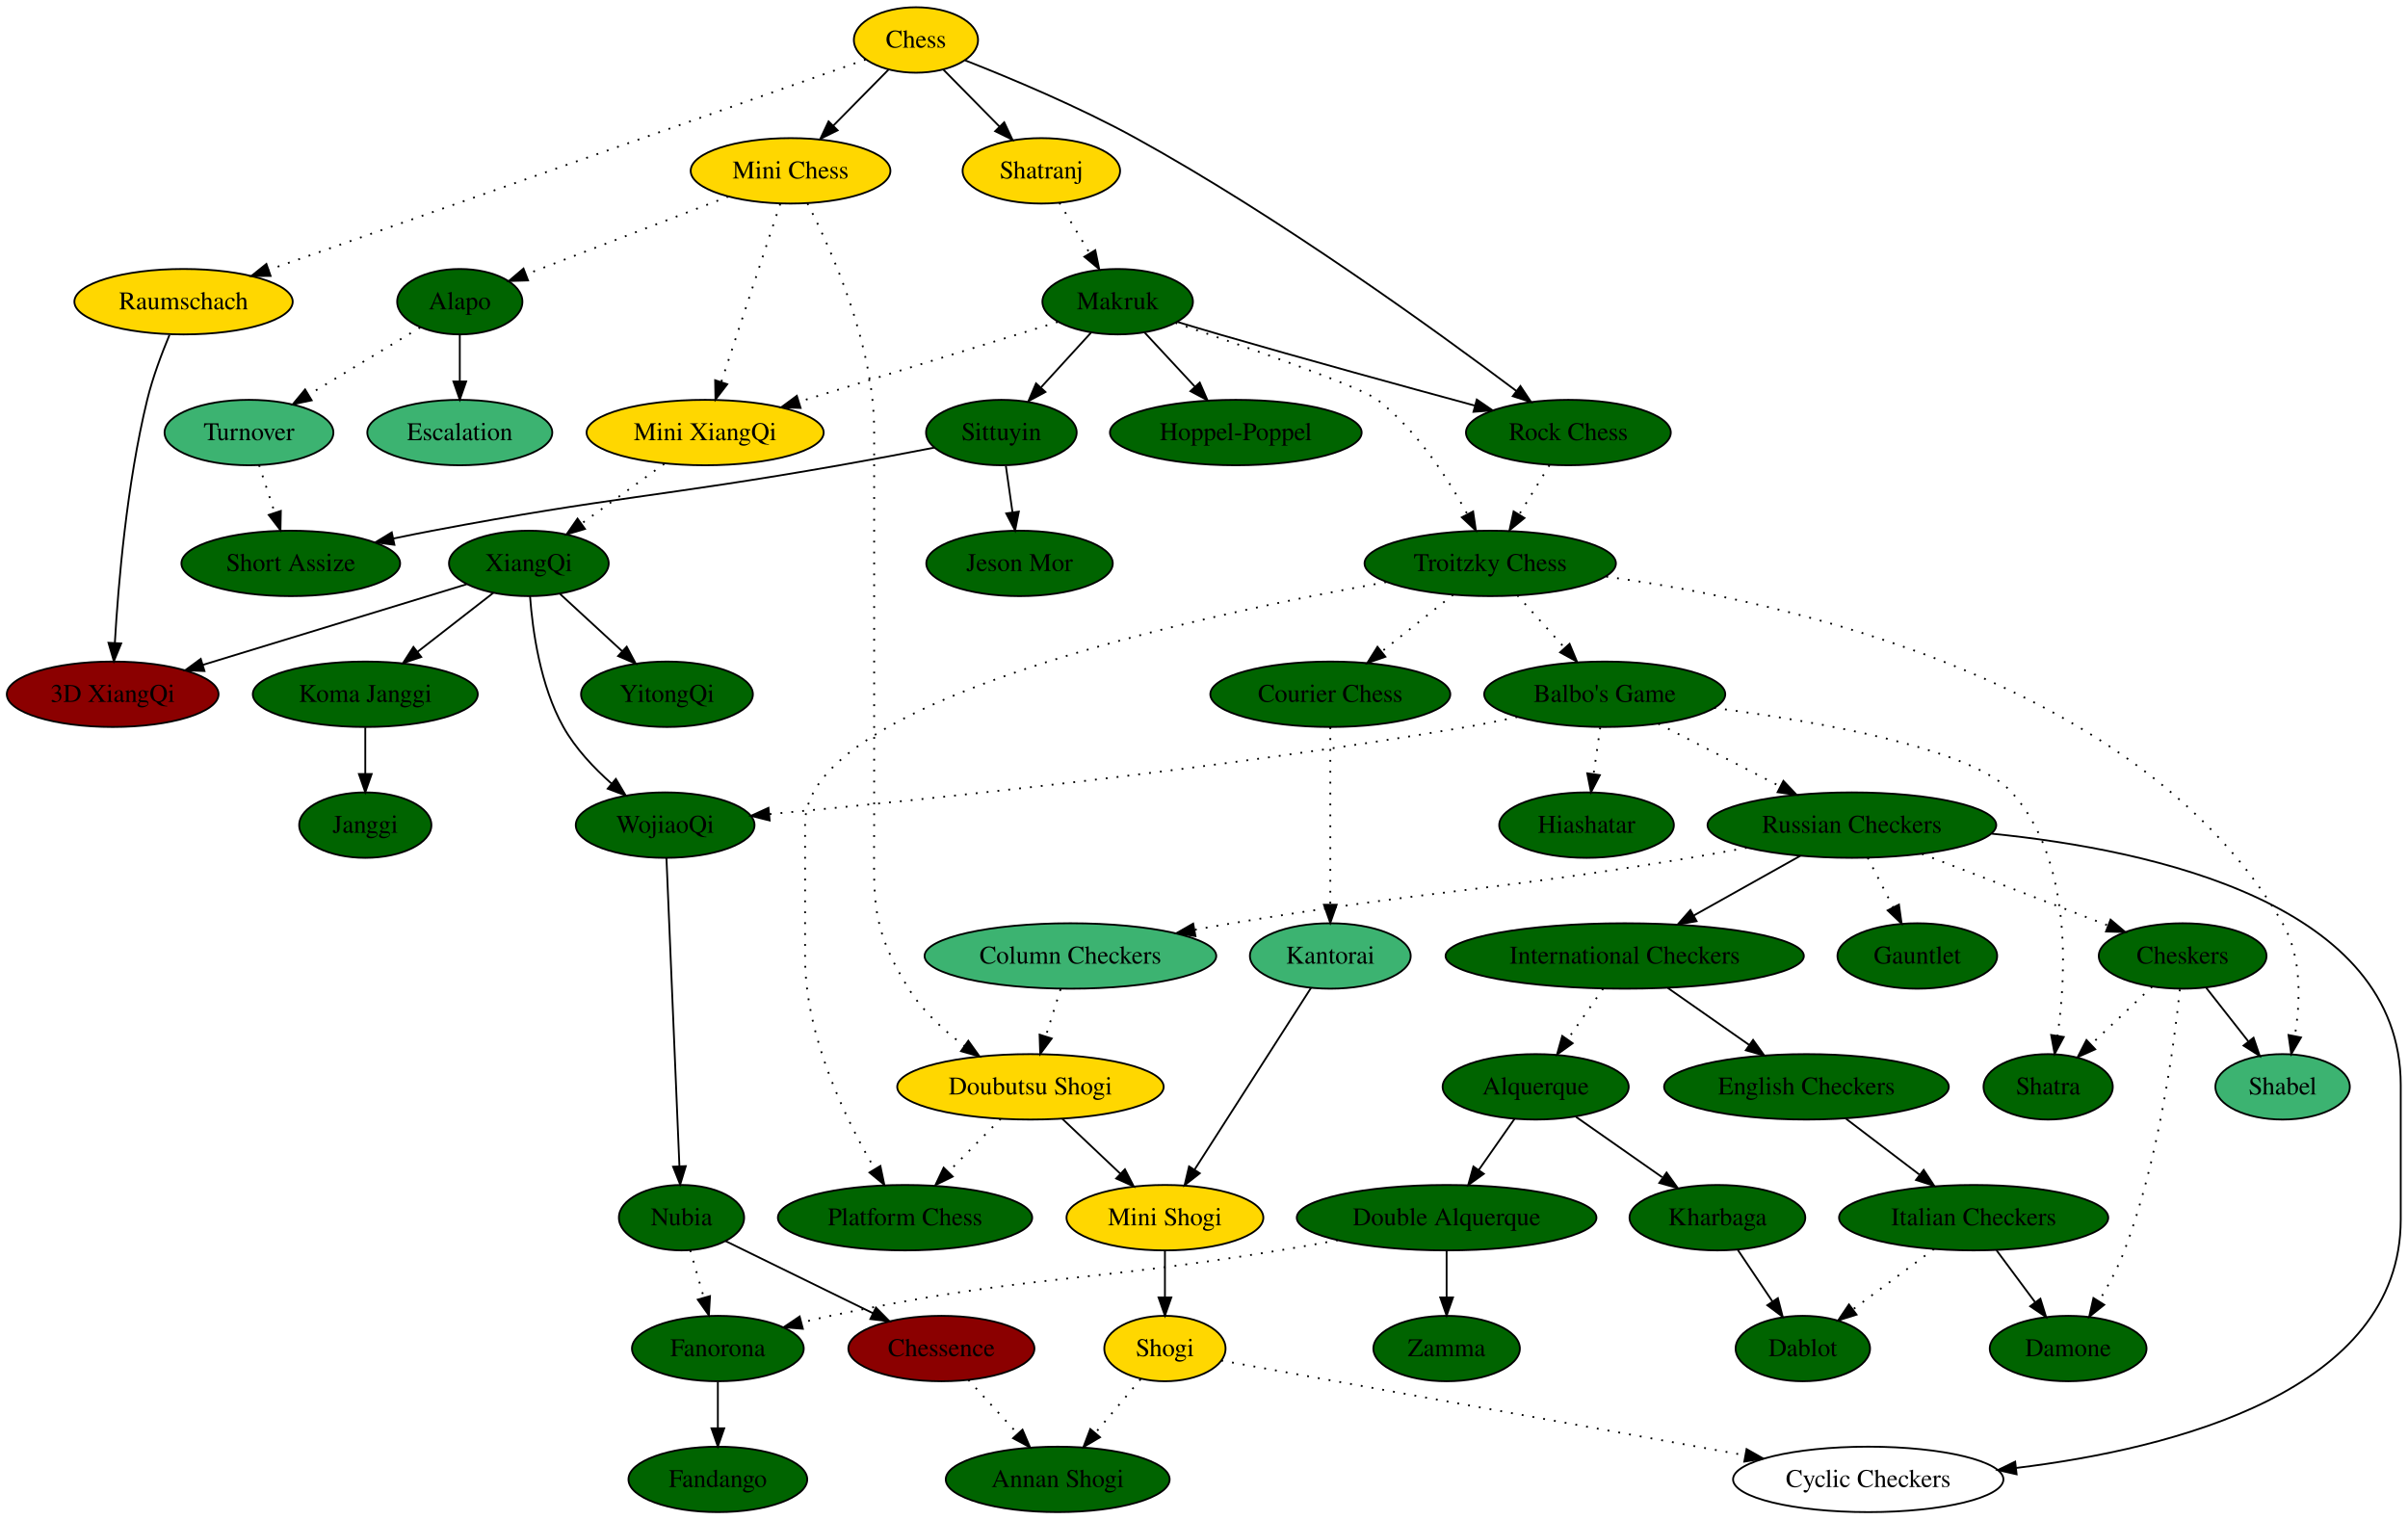
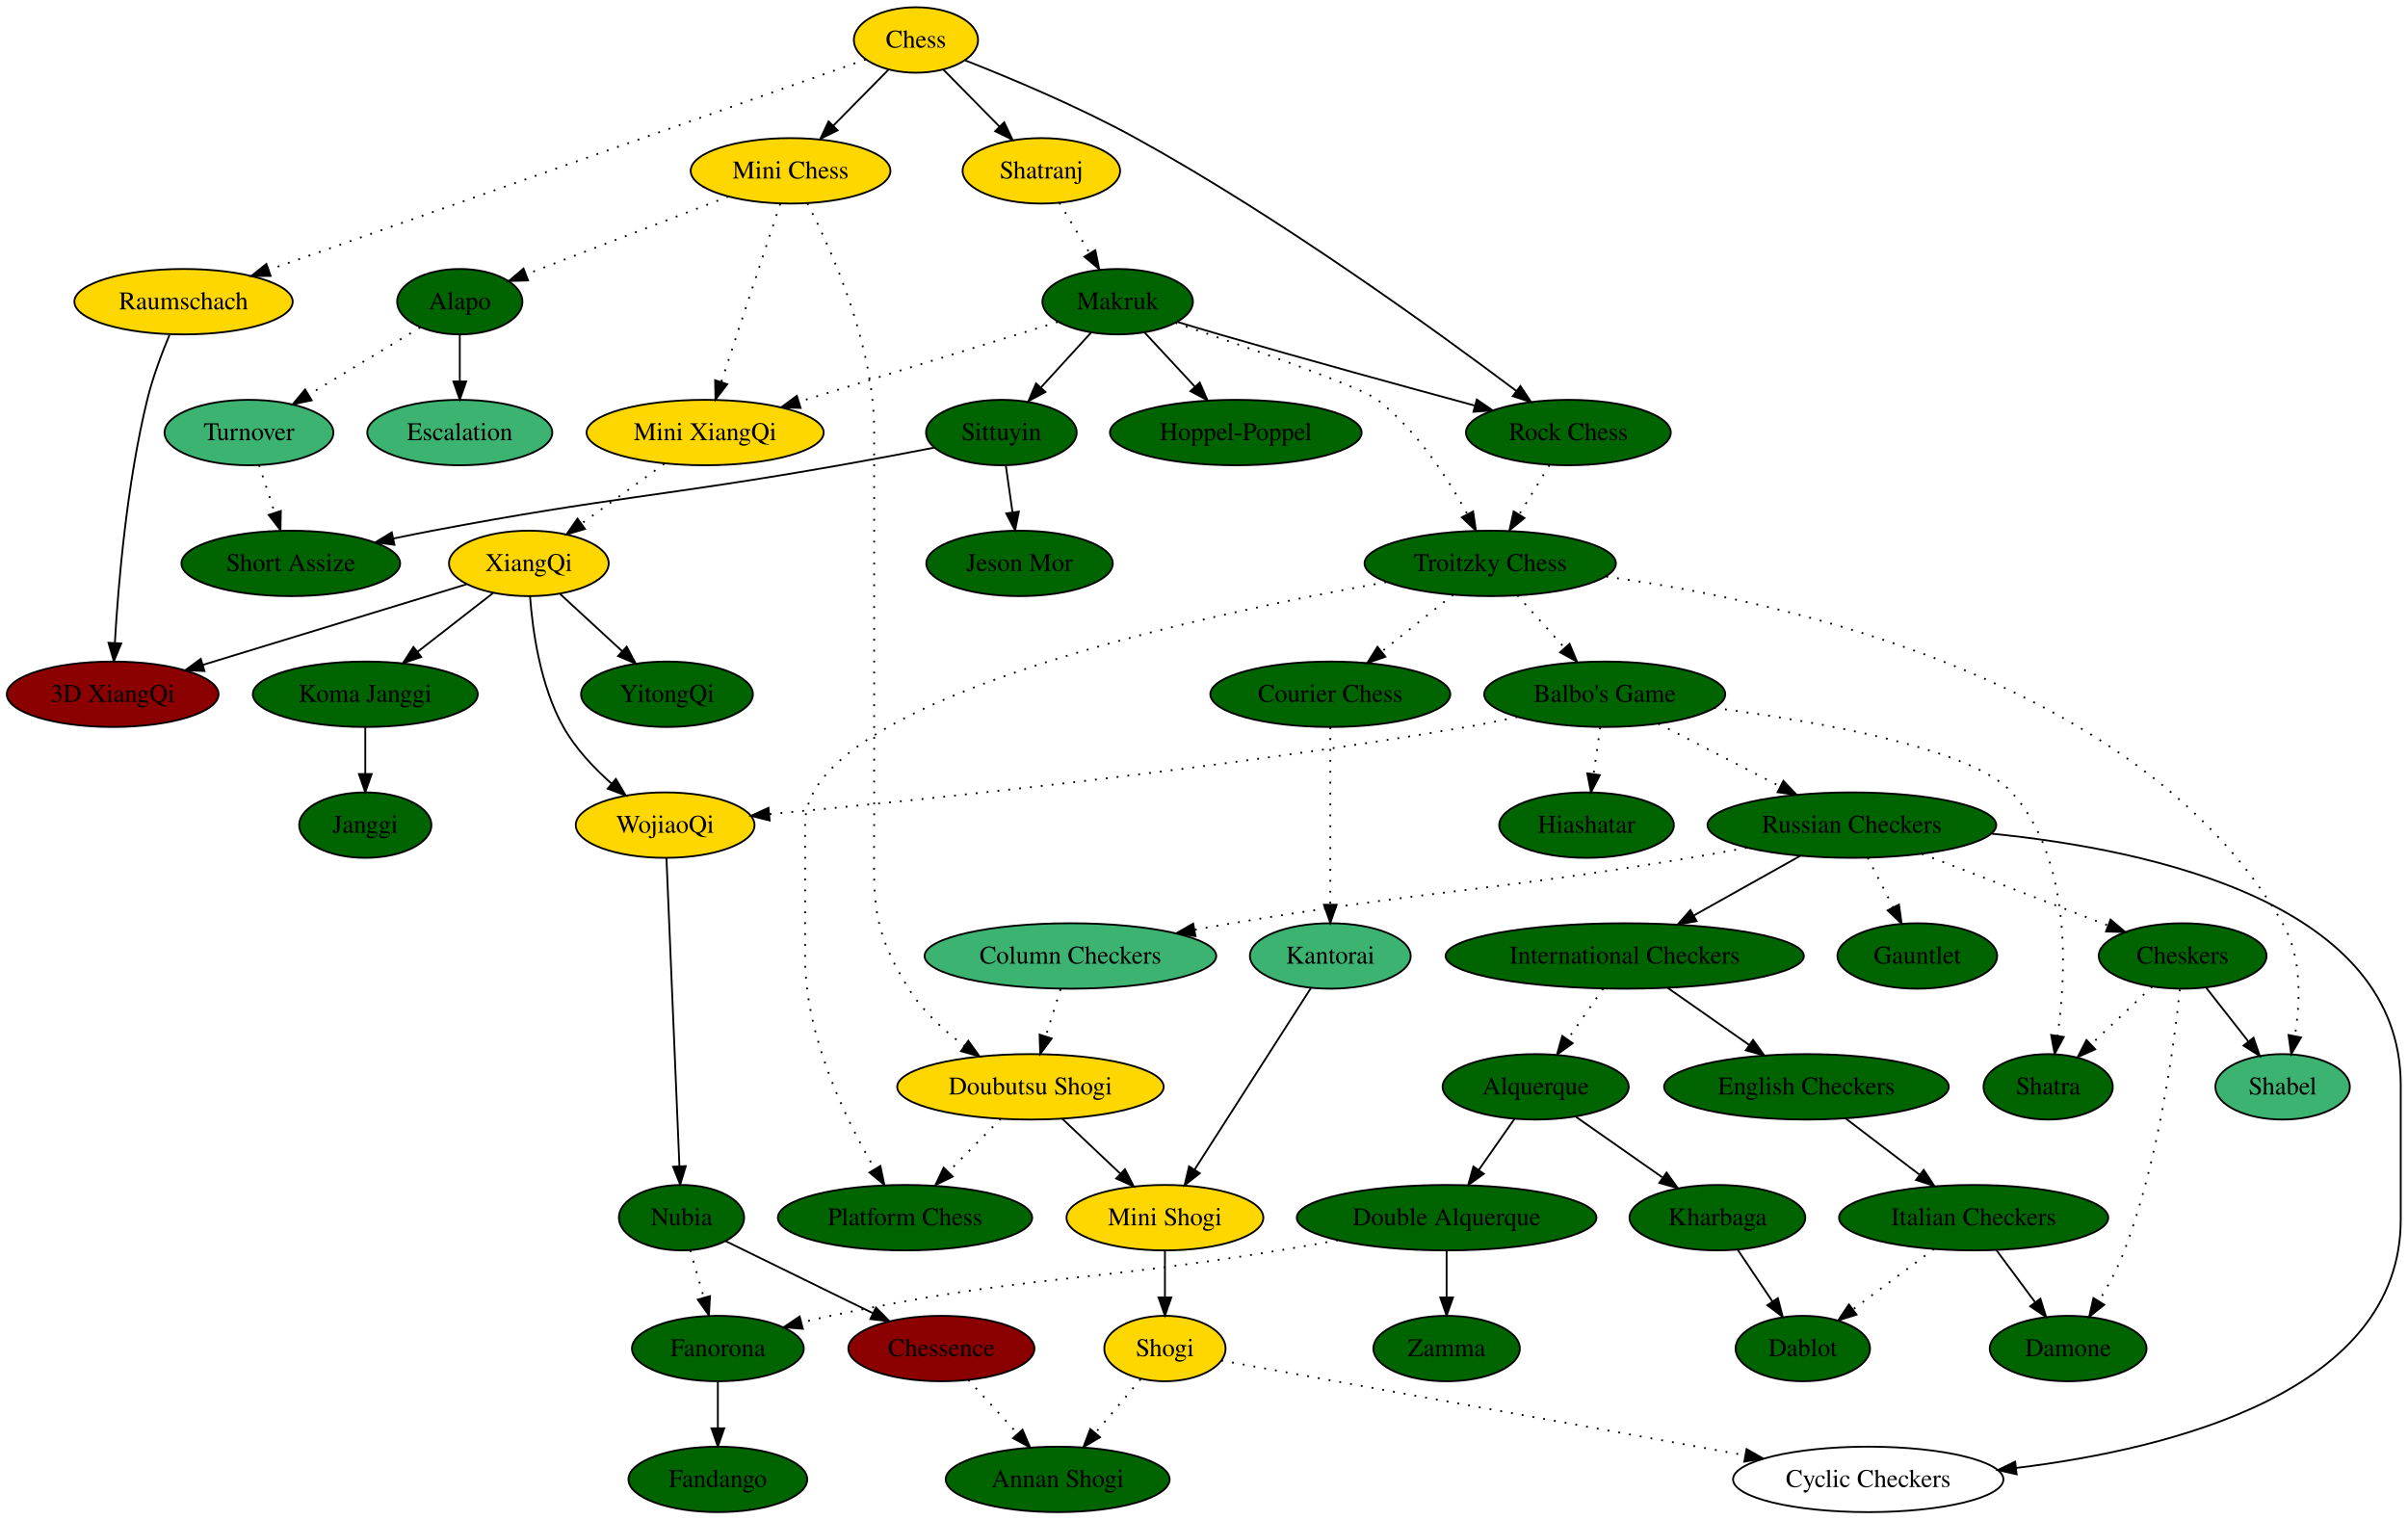
<svg xmlns="http://www.w3.org/2000/svg" xmlns:xlink="http://www.w3.org/1999/xlink" width="1325pt" height="836pt" viewBox="0.00 0.00 1325.00 836.00">
  <g id="graph1" class="graph" transform="scale(1 1) rotate(0) translate(4 832)">
    <polygon fill="white" stroke="white" points="-4,5 -4,-832 1322,-832 1322,5 -4,5" />
    <g id="node1" class="node">
      <a xlink:href="checkmate/chess-3d.htm">
        <ellipse fill="gold" stroke="black" cx="500" cy="-810" rx="34.155" ry="18" />
        <text text-anchor="middle" x="500" y="-805.8" font-family="Times,serif" font-size="14.00">Chess</text>
      </a>
    </g>
    <g id="node2" class="node">
      <a xlink:href="checkmate/mini-chess-3d.htm">
        <ellipse fill="gold" stroke="black" cx="431" cy="-738" rx="54.947" ry="18" />
        <text text-anchor="middle" x="431" y="-733.8" font-family="Times,serif" font-size="14.00">Mini Chess</text>
      </a>
    </g>
    <g id="edge2" class="edge">
      <path fill="none" stroke="black" d="M485.028,-793.811C476.098,-784.751 464.564,-773.051 454.448,-762.788" />
      <polygon fill="black" stroke="black" points="456.903,-760.293 447.39,-755.628 451.918,-765.207 456.903,-760.293" />
    </g>
    <g id="node3" class="node">
      <a xlink:href="checkmate/shatranj-3d.htm">
        <ellipse fill="gold" stroke="black" cx="569" cy="-738" rx="43.327" ry="18" />
        <text text-anchor="middle" x="569" y="-733.8" font-family="Times,serif" font-size="14.00">Shatranj</text>
      </a>
    </g>
    <g id="edge4" class="edge">
      <path fill="none" stroke="black" d="M514.972,-793.811C524.03,-784.622 535.766,-772.716 545.984,-762.349" />
      <polygon fill="black" stroke="black" points="548.569,-764.712 553.097,-755.134 543.584,-759.798 548.569,-764.712" />
    </g>
    <g id="node13" class="node">
      <a xlink:href="checkmate/chess-rock.htm">
        <ellipse fill="darkgreen" stroke="black" cx="859" cy="-594" rx="56.353" ry="18" />
        <text text-anchor="middle" x="859" y="-589.8" font-family="Times,serif" font-size="14.00">Rock Chess</text>
      </a>
    </g>
    <g id="edge42" class="edge">
      <path fill="none" stroke="black" d="M527.104,-798.774C552.078,-788.97 589.869,-773.161 621,-756 700.252,-712.312 786.694,-649.696 830.341,-616.915" />
      <polygon fill="black" stroke="black" points="832.61,-619.587 838.485,-610.771 828.394,-613.999 832.61,-619.587" />
    </g>
    <g id="node49" class="node">
      <a xlink:href="checkmate/raumschach.htm">
        <ellipse fill="gold" stroke="black" cx="97" cy="-666" rx="60.066" ry="18" />
        <text text-anchor="middle" x="97" y="-661.8" font-family="Times,serif" font-size="14.00">Raumschach</text>
      </a>
    </g>
    <g id="edge6" class="edge">
      <path fill="none" stroke="black" stroke-dasharray="1,5" d="M472.3,-799.24C404.305,-775.281 228.559,-713.356 143.92,-683.533" />
      <polygon fill="black" stroke="black" points="144.902,-680.168 134.308,-680.146 142.576,-686.77 144.902,-680.168" />
    </g>
    <g id="node8" class="node">
      <a xlink:href="breakthrough/doubutsu-shogi-3d.htm">
        <ellipse fill="gold" stroke="black" cx="563" cy="-234" rx="73.311" ry="18" />
        <text text-anchor="middle" x="563" y="-229.8" font-family="Times,serif" font-size="14.00">Doubutsu Shogi</text>
      </a>
    </g>
    <g id="edge16" class="edge">
      <path fill="none" stroke="black" stroke-dasharray="1,5" d="M440.309,-720.087C453.75,-694.038 477,-642.164 477,-595 477,-595 477,-595 477,-377 477,-336.553 474.655,-322.356 496,-288 503.684,-275.632 515.328,-264.956 526.764,-256.493" />
      <polygon fill="black" stroke="black" points="528.811,-259.332 534.995,-250.729 524.796,-253.598 528.811,-259.332" />
    </g>
    <g id="node14" class="node">
      <a xlink:href="xiangqi/mini-xiangqi-3d-western.htm">
        <ellipse fill="gold" stroke="black" cx="384" cy="-594" rx="65.227" ry="18" />
        <text text-anchor="middle" x="384" y="-589.8" font-family="Times,serif" font-size="14.00">Mini XiangQi</text>
      </a>
    </g>
    <g id="edge22" class="edge">
      <path fill="none" stroke="black" stroke-dasharray="1,5" d="M425.331,-719.871C417.285,-695.564 402.475,-650.819 392.941,-622.013" />
      <polygon fill="black" stroke="black" points="396.154,-620.583 389.689,-612.189 389.509,-622.783 396.154,-620.583" />
    </g>
    <g id="node20" class="node">
      <a xlink:href="breakthrough/alapo.htm">
        <ellipse fill="darkgreen" stroke="black" cx="249" cy="-666" rx="34.452" ry="18" />
        <text text-anchor="middle" x="249" y="-661.8" font-family="Times,serif" font-size="14.00">Alapo</text>
      </a>
    </g>
    <g id="edge34" class="edge">
      <path fill="none" stroke="black" stroke-dasharray="1,5" d="M396.767,-723.834C365.039,-711.631 317.983,-693.532 285.538,-681.053" />
      <polygon fill="black" stroke="black" points="286.561,-677.697 275.971,-677.373 284.048,-684.23 286.561,-677.697" />
    </g>
    <g id="node4" class="node">
      <a xlink:href="checkmate/makruk.htm">
        <ellipse fill="darkgreen" stroke="black" cx="611" cy="-666" rx="41.411" ry="18" />
        <text text-anchor="middle" x="611" y="-661.8" font-family="Times,serif" font-size="14.00">Makruk</text>
      </a>
    </g>
    <g id="edge8" class="edge">
      <path fill="none" stroke="black" stroke-dasharray="1,5" d="M578.953,-720.411C583.902,-712.163 589.995,-702.009 595.534,-692.777" />
      <polygon fill="black" stroke="black" points="598.682,-694.332 600.826,-683.956 592.68,-690.73 598.682,-694.332" />
    </g>
    <g id="node5" class="node">
      <a xlink:href="checkmate/sittuyin.htm">
        <ellipse fill="darkgreen" stroke="black" cx="547" cy="-594" rx="41.437" ry="18" />
        <text text-anchor="middle" x="547" y="-589.8" font-family="Times,serif" font-size="14.00">Sittuyin</text>
      </a>
    </g>
    <g id="edge12" class="edge">
      <path fill="none" stroke="black" d="M596.477,-649.116C588.329,-640.204 578,-628.906 568.89,-618.942" />
      <polygon fill="black" stroke="black" points="571.24,-616.326 561.909,-611.307 566.074,-621.049 571.24,-616.326" />
    </g>
    <g id="node7" class="node">
      <a xlink:href="checkmate/hoppel-poppel.htm">
        <ellipse fill="darkgreen" stroke="black" cx="676" cy="-594" rx="69.254" ry="18" />
        <text text-anchor="middle" x="676" y="-589.8" font-family="Times,serif" font-size="14.00">Hoppel-Poppel</text>
      </a>
    </g>
    <g id="edge18" class="edge">
      <path fill="none" stroke="black" d="M625.75,-649.116C633.907,-640.331 644.216,-629.229 653.371,-619.37" />
      <polygon fill="black" stroke="black" points="656.163,-621.507 660.402,-611.797 651.033,-616.744 656.163,-621.507" />
    </g>
    <g id="edge44" class="edge">
      <path fill="none" stroke="black" d="M643.827,-654.882C651.425,-652.583 659.486,-650.177 667,-648 714.411,-634.262 768.645,-619.367 807.352,-608.875" />
      <polygon fill="black" stroke="black" points="808.602,-612.163 817.341,-606.172 806.774,-605.406 808.602,-612.163" />
    </g>
    <g id="edge20" class="edge">
      <path fill="none" stroke="black" stroke-dasharray="1,5" d="M577.992,-654.821C540.61,-643.294 479.227,-624.365 435.524,-610.889" />
      <polygon fill="black" stroke="black" points="436.517,-607.532 425.93,-607.93 434.454,-614.221 436.517,-607.532" />
    </g>
    <g id="node18" class="node">
      <a xlink:href="checkmate/troitzky-chess.htm">
        <ellipse fill="darkgreen" stroke="black" cx="816" cy="-522" rx="69.159" ry="18" />
        <text text-anchor="middle" x="816" y="-517.8" font-family="Times,serif" font-size="14.00">Troitzky Chess</text>
      </a>
    </g>
    <g id="edge52" class="edge">
      <path fill="none" stroke="black" stroke-dasharray="1,5" d="M642.813,-654.34C682.103,-641 744.892,-619.049 754,-612 775.628,-595.261 792.671,-568.87 803.37,-549.166" />
      <polygon fill="black" stroke="black" points="806.577,-550.586 808.105,-540.102 800.373,-547.345 806.577,-550.586" />
    </g>
    <g id="node6" class="node">
      <a xlink:href="checkmate/short-assize.htm">
        <ellipse fill="darkgreen" stroke="black" cx="156" cy="-522" rx="60.171" ry="18" />
        <text text-anchor="middle" x="156" y="-517.8" font-family="Times,serif" font-size="14.00">Short Assize</text>
      </a>
    </g>
    <g id="edge14" class="edge">
      <path fill="none" stroke="black" d="M510.238,-585.727C494.214,-582.621 475.197,-579.024 458,-576 358.69,-558.539 333.076,-558.743 234,-540 226.978,-538.672 219.621,-537.189 212.348,-535.667" />
      <polygon fill="black" stroke="black" points="213.03,-532.234 202.521,-533.58 211.576,-539.082 213.03,-532.234" />
    </g>
    <g id="node46" class="node">
      <a xlink:href="races/jeson-mor.htm">
        <ellipse fill="darkgreen" stroke="black" cx="557" cy="-522" rx="51.299" ry="18" />
        <text text-anchor="middle" x="557" y="-517.8" font-family="Times,serif" font-size="14.00">Jeson Mor</text>
      </a>
    </g>
    <g id="edge10" class="edge">
      <path fill="none" stroke="black" d="M549.472,-575.697C550.574,-567.983 551.898,-558.712 553.127,-550.112" />
      <polygon fill="black" stroke="black" points="556.607,-550.499 554.557,-540.104 549.677,-549.509 556.607,-550.499" />
    </g>
    <g id="node9" class="node">
      <a xlink:href="shogi/mini-shogi-3d.htm">
        <ellipse fill="gold" stroke="black" cx="637" cy="-162" rx="54.155" ry="18" />
        <text text-anchor="middle" x="637" y="-157.8" font-family="Times,serif" font-size="14.00">Mini Shogi</text>
      </a>
    </g>
    <g id="edge26" class="edge">
      <path fill="none" stroke="black" d="M580.537,-216.411C590.098,-207.367 602.083,-196.03 612.549,-186.13" />
      <polygon fill="black" stroke="black" points="614.985,-188.643 619.844,-179.228 610.174,-183.558 614.985,-188.643" />
    </g>
    <g id="node12" class="node">
      <a xlink:href="checkmate/platform-chess-3d.htm">
        <ellipse fill="darkgreen" stroke="black" cx="494" cy="-162" rx="69.966" ry="18" />
        <text text-anchor="middle" x="494" y="-157.8" font-family="Times,serif" font-size="14.00">Platform Chess</text>
      </a>
    </g>
    <g id="edge46" class="edge">
      <path fill="none" stroke="black" stroke-dasharray="1,5" d="M546.648,-216.411C538.095,-207.734 527.461,-196.946 517.994,-187.342" />
      <polygon fill="black" stroke="black" points="520.227,-184.621 510.714,-179.956 515.241,-189.535 520.227,-184.621" />
    </g>
    <g id="node10" class="node">
      <a xlink:href="shogi/shogi-3d.htm?selector=1">
        <ellipse fill="gold" stroke="black" cx="637" cy="-90" rx="33.36" ry="18" />
        <text text-anchor="middle" x="637" y="-85.8" font-family="Times,serif" font-size="14.00">Shogi</text>
      </a>
    </g>
    <g id="edge28" class="edge">
      <path fill="none" stroke="black" d="M637,-143.697C637,-135.983 637,-126.712 637,-118.112" />
      <polygon fill="black" stroke="black" points="640.5,-118.104 637,-108.104 633.5,-118.104 640.5,-118.104" />
    </g>
    <g id="node11" class="node">
      <a xlink:href="shogi/annan-shogi.htm">
        <ellipse fill="darkgreen" stroke="black" cx="578" cy="-18" rx="61.597" ry="18" />
        <text text-anchor="middle" x="578" y="-13.8" font-family="Times,serif" font-size="14.00">Annan Shogi</text>
      </a>
    </g>
    <g id="edge30" class="edge">
      <path fill="none" stroke="black" stroke-dasharray="1,5" d="M623.612,-73.116C616.281,-64.418 607.035,-53.448 598.787,-43.663" />
      <polygon fill="black" stroke="black" points="601.279,-41.188 592.158,-35.797 595.926,-45.699 601.279,-41.188" />
    </g>
    <g id="node27" class="node">
      <ellipse fill="none" stroke="black" cx="1024" cy="-18" rx="74.382" ry="18" />
      <text text-anchor="middle" x="1024" y="-13.8" font-family="Times,serif" font-size="14.00">Cyclic Checkers</text>
    </g>
    <g id="edge58" class="edge">
      <path fill="none" stroke="black" stroke-dasharray="1,5" d="M668.016,-83.39C730.236,-72.136 871.56,-46.573 956.234,-31.258" />
      <polygon fill="black" stroke="black" points="957.052,-34.666 966.27,-29.442 955.806,-27.778 957.052,-34.666" />
    </g>
    <g id="edge50" class="edge">
      <path fill="none" stroke="black" stroke-dasharray="1,5" d="M848.591,-576.055C843.595,-567.922 837.499,-557.998 831.936,-548.943" />
      <polygon fill="black" stroke="black" points="834.828,-546.964 826.612,-540.275 828.864,-550.628 834.828,-546.964" />
    </g>
    <g id="node15" class="node">
-       <a xlink:href="xiangqi/xiangqi.htm">
-         <ellipse fill="darkgreen" stroke="black" cx="287" cy="-522" rx="43.937" ry="18" />
+       <a xlink:href="xiangqi/xiangqi-3d-western.htm">
+         <ellipse fill="gold" stroke="black" cx="287" cy="-522" rx="43.937" ry="18" />
        <text text-anchor="middle" x="287" y="-517.8" font-family="Times,serif" font-size="14.00">XiangQi</text>
      </a>
    </g>
    <g id="edge24" class="edge">
      <path fill="none" stroke="black" stroke-dasharray="1,5" d="M361.502,-576.765C347.935,-566.974 330.513,-554.401 315.928,-543.876" />
      <polygon fill="black" stroke="black" points="317.877,-540.966 307.72,-537.952 313.781,-546.642 317.877,-540.966" />
    </g>
    <g id="node17" class="node">
      <a xlink:href="xiangqi/yitongqi-red.htm">
        <ellipse fill="darkgreen" stroke="black" cx="363" cy="-450" rx="47.273" ry="18" />
        <text text-anchor="middle" x="363" y="-445.8" font-family="Times,serif" font-size="14.00">YitongQi</text>
      </a>
    </g>
    <g id="edge40" class="edge">
      <path fill="none" stroke="black" d="M304.246,-505.116C314.351,-495.808 327.282,-483.898 338.439,-473.622" />
      <polygon fill="black" stroke="black" points="340.838,-476.17 345.823,-466.821 336.096,-471.022 340.838,-476.17" />
    </g>
    <g id="node32" class="node">
      <a xlink:href="xiangqi/koma-janggi.htm">
        <ellipse fill="darkgreen" stroke="black" cx="197" cy="-450" rx="61.893" ry="18" />
        <text text-anchor="middle" x="197" y="-445.8" font-family="Times,serif" font-size="14.00">Koma Janggi</text>
      </a>
    </g>
    <g id="edge76" class="edge">
      <path fill="none" stroke="black" d="M267.471,-505.811C255.312,-496.354 239.454,-484.02 225.861,-473.447" />
      <polygon fill="black" stroke="black" points="227.786,-470.51 217.743,-467.134 223.488,-476.036 227.786,-470.51" />
    </g>
    <g id="node33" class="node">
-       <a xlink:href="xiangqi/wojiaoqi.htm">
-         <ellipse fill="darkgreen" stroke="black" cx="362" cy="-378" rx="49.177" ry="18" />
+       <a xlink:href="xiangqi/wojiaoqi-3d-western.htm">
+         <ellipse fill="gold" stroke="black" cx="362" cy="-378" rx="49.177" ry="18" />
        <text text-anchor="middle" x="362" y="-373.8" font-family="Times,serif" font-size="14.00">WojiaoQi</text>
      </a>
    </g>
    <g id="edge78" class="edge">
      <path fill="none" stroke="black" d="M287.657,-503.874C289.033,-485.133 293.237,-454.731 306,-432 312.619,-420.211 322.732,-409.475 332.552,-400.795" />
      <polygon fill="black" stroke="black" points="334.885,-403.406 340.292,-394.295 330.383,-398.046 334.885,-403.406" />
    </g>
    <g id="node50" class="node">
      <ellipse fill="darkred" stroke="black" cx="58" cy="-450" rx="58.256" ry="18" />
      <text text-anchor="middle" x="58" y="-445.8" font-family="Times,serif" font-size="14.00">3D XiangQi</text>
    </g>
    <g id="edge130" class="edge">
      <path fill="none" stroke="black" d="M252.716,-510.52C214.205,-498.748 151.362,-479.539 107.52,-466.137" />
      <polygon fill="black" stroke="black" points="108.504,-462.778 97.917,-463.202 106.457,-469.472 108.504,-462.778" />
    </g>
    <g id="node16" class="node">
      <a xlink:href="xiangqi/janggi.htm">
        <ellipse fill="darkgreen" stroke="black" cx="197" cy="-378" rx="36.373" ry="18" />
        <text text-anchor="middle" x="197" y="-373.8" font-family="Times,serif" font-size="14.00">Janggi</text>
      </a>
    </g>
    <g id="edge48" class="edge">
      <path fill="none" stroke="black" stroke-dasharray="1,5" d="M758.742,-511.696C653.277,-492.928 439,-446.492 439,-379 439,-379 439,-379 439,-305 439,-262.008 461.193,-216.337 477.384,-188.738" />
      <polygon fill="black" stroke="black" points="480.427,-190.47 482.604,-180.101 474.436,-186.849 480.427,-190.47" />
    </g>
    <g id="node19" class="node">
      <a xlink:href="checkmate/balbo-chess.htm">
        <ellipse fill="darkgreen" stroke="black" cx="879" cy="-450" rx="66.318" ry="18" />
        <text text-anchor="middle" x="879" y="-445.8" font-family="Times,serif" font-size="14.00">Balbo's Game</text>
      </a>
    </g>
    <g id="edge54" class="edge">
      <path fill="none" stroke="black" stroke-dasharray="1,5" d="M830.93,-504.411C838.662,-495.82 848.257,-485.159 856.835,-475.627" />
      <polygon fill="black" stroke="black" points="859.651,-477.731 863.739,-467.956 854.448,-473.048 859.651,-477.731" />
    </g>
    <g id="node26" class="node">
      <a xlink:href="checkmate/shabel.htm">
        <ellipse fill="mediumseagreen" stroke="black" cx="1252" cy="-234" rx="36.98" ry="18" />
        <text text-anchor="middle" x="1252" y="-229.8" font-family="Times,serif" font-size="14.00">Shabel</text>
      </a>
    </g>
    <g id="edge66" class="edge">
      <path fill="none" stroke="black" stroke-dasharray="1,5" d="M879.852,-514.702C981.128,-500.793 1175,-457.219 1252,-324 1262.78,-305.35 1261.82,-280.618 1258.71,-261.959" />
      <polygon fill="black" stroke="black" points="1262.12,-261.171 1256.76,-252.032 1255.25,-262.519 1262.12,-261.171" />
    </g>
    <g id="node47" class="node">
      <a xlink:href="checkmate/courier-chess.htm">
        <ellipse fill="darkgreen" stroke="black" cx="728" cy="-450" rx="66.022" ry="18" />
        <text text-anchor="middle" x="728" y="-445.8" font-family="Times,serif" font-size="14.00">Courier Chess</text>
      </a>
    </g>
    <g id="edge122" class="edge">
      <path fill="none" stroke="black" stroke-dasharray="1,5" d="M795.59,-504.765C783.928,-495.488 769.127,-483.714 756.35,-473.551" />
      <polygon fill="black" stroke="black" points="758.304,-470.633 748.299,-467.147 753.947,-476.112 758.304,-470.633" />
    </g>
    <g id="node21" class="node">
      <a xlink:href="checkmate/hiashatar.htm">
        <ellipse fill="darkgreen" stroke="black" cx="869" cy="-378" rx="48.051" ry="18" />
        <text text-anchor="middle" x="869" y="-373.8" font-family="Times,serif" font-size="14.00">Hiashatar</text>
      </a>
    </g>
    <g id="edge56" class="edge">
      <path fill="none" stroke="black" stroke-dasharray="1,5" d="M876.528,-431.697C875.426,-423.983 874.102,-414.712 872.873,-406.112" />
      <polygon fill="black" stroke="black" points="876.323,-405.509 871.443,-396.104 869.393,-406.499 876.323,-405.509" />
    </g>
    <g id="node31" class="node">
      <a xlink:href="checkers/shatra.htm">
        <ellipse fill="darkgreen" stroke="black" cx="1123" cy="-234" rx="35.557" ry="18" />
        <text text-anchor="middle" x="1123" y="-229.8" font-family="Times,serif" font-size="14.00">Shatra</text>
      </a>
    </g>
    <g id="edge70" class="edge">
      <path fill="none" stroke="black" stroke-dasharray="1,5" d="M939.228,-442.487C997.946,-434.83 1081.46,-420.025 1103,-396 1135.89,-359.323 1133.17,-297.609 1128.15,-262.19" />
      <polygon fill="black" stroke="black" points="1131.58,-261.43 1126.56,-252.099 1124.66,-262.523 1131.58,-261.43" />
    </g>
    <g id="edge80" class="edge">
      <path fill="none" stroke="black" stroke-dasharray="1,5" d="M830.899,-437.475C821.672,-435.482 812.062,-433.554 803,-432 666.198,-408.54 503.76,-391.869 419.363,-384.038" />
      <polygon fill="black" stroke="black" points="419.496,-380.535 409.217,-383.104 418.854,-387.506 419.496,-380.535" />
    </g>
    <g id="node36" class="node">
      <a xlink:href="checkers/russian-checkers.htm">
        <ellipse fill="darkgreen" stroke="black" cx="1015" cy="-378" rx="79.436" ry="18" />
        <text text-anchor="middle" x="1015" y="-373.8" font-family="Times,serif" font-size="14.00">Russian Checkers</text>
      </a>
    </g>
    <g id="edge86" class="edge">
      <path fill="none" stroke="black" stroke-dasharray="1,5" d="M908.51,-433.811C928.109,-423.723 954.069,-410.362 975.45,-399.357" />
      <polygon fill="black" stroke="black" points="977.316,-402.332 984.606,-394.644 974.113,-396.109 977.316,-402.332" />
    </g>
    <g id="node22" class="node">
      <a xlink:href="checkmate/escalation.htm">
        <ellipse fill="mediumseagreen" stroke="black" cx="249" cy="-594" rx="50.891" ry="18" />
        <text text-anchor="middle" x="249" y="-589.8" font-family="Times,serif" font-size="14.00">Escalation</text>
      </a>
    </g>
    <g id="edge36" class="edge">
      <path fill="none" stroke="black" d="M249,-647.697C249,-639.983 249,-630.712 249,-622.112" />
      <polygon fill="black" stroke="black" points="252.5,-622.104 249,-612.104 245.5,-622.104 252.5,-622.104" />
    </g>
    <g id="node23" class="node">
      <a xlink:href="checkmate/turnover.htm">
        <ellipse fill="mediumseagreen" stroke="black" cx="133" cy="-594" rx="46.45" ry="18" />
        <text text-anchor="middle" x="133" y="-589.8" font-family="Times,serif" font-size="14.00">Turnover</text>
      </a>
    </g>
    <g id="edge72" class="edge">
      <path fill="none" stroke="black" stroke-dasharray="1,5" d="M227.181,-651.834C209.88,-641.393 185.426,-626.636 165.773,-614.777" />
      <polygon fill="black" stroke="black" points="167.494,-611.727 157.123,-609.557 163.877,-617.721 167.494,-611.727" />
    </g>
    <g id="edge74" class="edge">
      <path fill="none" stroke="black" stroke-dasharray="1,5" d="M138.568,-576.055C141.156,-568.176 144.297,-558.617 147.196,-549.794" />
      <polygon fill="black" stroke="black" points="150.527,-550.868 150.324,-540.275 143.877,-548.683 150.527,-550.868" />
    </g>
    <g id="node24" class="node">
      <a xlink:href="checkers/cheskers.htm">
        <ellipse fill="darkgreen" stroke="black" cx="1197" cy="-306" rx="46.15" ry="18" />
        <text text-anchor="middle" x="1197" y="-301.8" font-family="Times,serif" font-size="14.00">Cheskers</text>
      </a>
    </g>
    <g id="edge64" class="edge">
      <path fill="none" stroke="black" d="M1210.03,-288.411C1216.91,-279.655 1225.48,-268.751 1233.08,-259.082" />
      <polygon fill="black" stroke="black" points="1236.01,-261.014 1239.44,-250.988 1230.51,-256.689 1236.01,-261.014" />
    </g>
    <g id="node30" class="node">
      <a xlink:href="checkers/italian-damone.htm">
        <ellipse fill="darkgreen" stroke="black" cx="1134" cy="-90" rx="43.129" ry="18" />
        <text text-anchor="middle" x="1134" y="-85.8" font-family="Times,serif" font-size="14.00">Damone</text>
      </a>
    </g>
    <g id="edge62" class="edge">
      <path fill="none" stroke="black" stroke-dasharray="1,5" d="M1195.45,-287.559C1192.36,-257.439 1184.01,-194.09 1165,-144 1161.39,-134.485 1156.16,-124.696 1151.02,-116.161" />
      <polygon fill="black" stroke="black" points="1153.84,-114.073 1145.56,-107.463 1147.91,-117.794 1153.84,-114.073" />
    </g>
    <g id="edge68" class="edge">
      <path fill="none" stroke="black" stroke-dasharray="1,5" d="M1180.21,-289.116C1170.33,-279.768 1157.67,-267.795 1146.77,-257.489" />
      <polygon fill="black" stroke="black" points="1148.89,-254.67 1139.22,-250.34 1144.08,-259.755 1148.89,-254.67" />
    </g>
    <g id="node25" class="node">
      <a xlink:href="checkers/column-checkers.htm">
        <ellipse fill="mediumseagreen" stroke="black" cx="585" cy="-306" rx="80.25" ry="18" />
        <text text-anchor="middle" x="585" y="-301.8" font-family="Times,serif" font-size="14.00">Column Checkers</text>
      </a>
    </g>
    <g id="edge118" class="edge">
      <path fill="none" stroke="black" stroke-dasharray="1,5" d="M579.562,-287.697C577.111,-279.898 574.16,-270.509 571.432,-261.829" />
      <polygon fill="black" stroke="black" points="574.713,-260.595 568.376,-252.104 568.035,-262.694 574.713,-260.595" />
    </g>
    <g id="node28" class="node">
      <a xlink:href="checkers/english-checkers.htm">
        <ellipse fill="darkgreen" stroke="black" cx="990" cy="-234" rx="78.33" ry="18" />
        <text text-anchor="middle" x="990" y="-229.8" font-family="Times,serif" font-size="14.00">English Checkers</text>
      </a>
    </g>
    <g id="node29" class="node">
      <a xlink:href="checkers/italian-checkers.htm">
        <ellipse fill="darkgreen" stroke="black" cx="1082" cy="-162" rx="74.069" ry="18" />
        <text text-anchor="middle" x="1082" y="-157.8" font-family="Times,serif" font-size="14.00">Italian Checkers</text>
      </a>
    </g>
    <g id="edge100" class="edge">
      <path fill="none" stroke="black" d="M1011.8,-216.411C1023.83,-207.257 1038.95,-195.755 1052.07,-185.772" />
      <polygon fill="black" stroke="black" points="1054.51,-188.311 1060.35,-179.47 1050.28,-182.74 1054.51,-188.311" />
    </g>
    <g id="edge60" class="edge">
      <path fill="none" stroke="black" d="M1094.59,-144.055C1100.94,-135.505 1108.76,-124.975 1115.76,-115.556" />
      <polygon fill="black" stroke="black" points="1118.73,-117.422 1121.89,-107.307 1113.11,-113.247 1118.73,-117.422" />
    </g>
    <g id="node42" class="node">
      <a xlink:href="checkers-like/dablot-asele.htm">
        <ellipse fill="darkgreen" stroke="black" cx="988" cy="-90" rx="36.98" ry="18" />
        <text text-anchor="middle" x="988" y="-85.8" font-family="Times,serif" font-size="14.00">Dablot</text>
      </a>
    </g>
    <g id="edge116" class="edge">
      <path fill="none" stroke="black" stroke-dasharray="1,5" d="M1060.2,-144.765C1046.99,-134.931 1030.02,-122.293 1015.85,-111.74" />
      <polygon fill="black" stroke="black" points="1017.56,-108.648 1007.45,-105.483 1013.38,-114.263 1017.56,-108.648" />
    </g>
    <g id="edge38" class="edge">
      <path fill="none" stroke="black" d="M197,-431.697C197,-423.983 197,-414.712 197,-406.112" />
      <polygon fill="black" stroke="black" points="200.5,-406.104 197,-396.104 193.5,-406.104 200.5,-406.104" />
    </g>
    <g id="node43" class="node">
      <a xlink:href="breakthrough/nubia.htm">
        <ellipse fill="darkgreen" stroke="black" cx="371" cy="-162" rx="34.452" ry="18" />
        <text text-anchor="middle" x="371" y="-157.8" font-family="Times,serif" font-size="14.00">Nubia</text>
      </a>
    </g>
    <g id="edge82" class="edge">
      <path fill="none" stroke="black" d="M362.721,-359.849C364.278,-322.832 367.964,-235.181 369.848,-190.386" />
      <polygon fill="black" stroke="black" points="373.352,-190.371 370.275,-180.232 366.358,-190.077 373.352,-190.371" />
    </g>
    <g id="node34" class="node">
      <a xlink:href="checkers-like/alquerque.htm">
        <ellipse fill="darkgreen" stroke="black" cx="841" cy="-234" rx="51.193" ry="18" />
        <text text-anchor="middle" x="841" y="-229.8" font-family="Times,serif" font-size="14.00">Alquerque</text>
      </a>
    </g>
    <g id="node35" class="node">
      <a xlink:href="checkers-like/double-alquerque.htm">
        <ellipse fill="darkgreen" stroke="black" cx="792" cy="-162" rx="82.452" ry="18" />
        <text text-anchor="middle" x="792" y="-157.8" font-family="Times,serif" font-size="14.00">Double Alquerque</text>
      </a>
    </g>
    <g id="edge106" class="edge">
      <path fill="none" stroke="black" d="M829.388,-216.411C823.494,-207.992 816.209,-197.585 809.64,-188.201" />
      <polygon fill="black" stroke="black" points="812.471,-186.141 803.869,-179.956 806.737,-190.156 812.471,-186.141" />
    </g>
    <g id="node38" class="node">
      <a xlink:href="checkers-like/kharbaga.htm">
        <ellipse fill="darkgreen" stroke="black" cx="941" cy="-162" rx="48.352" ry="18" />
        <text text-anchor="middle" x="941" y="-157.8" font-family="Times,serif" font-size="14.00">Kharbaga</text>
      </a>
    </g>
    <g id="edge104" class="edge">
      <path fill="none" stroke="black" d="M863.193,-217.465C877.142,-207.7 895.325,-194.972 910.605,-184.276" />
      <polygon fill="black" stroke="black" points="913.028,-186.853 919.213,-178.251 909.013,-181.118 913.028,-186.853" />
    </g>
    <g id="node39" class="node">
      <a xlink:href="checkers-like/zamma.htm">
        <ellipse fill="darkgreen" stroke="black" cx="792" cy="-90" rx="40.3" ry="18" />
        <text text-anchor="middle" x="792" y="-85.8" font-family="Times,serif" font-size="14.00">Zamma</text>
      </a>
    </g>
    <g id="edge112" class="edge">
      <path fill="none" stroke="black" d="M792,-143.697C792,-135.983 792,-126.712 792,-118.112" />
      <polygon fill="black" stroke="black" points="795.5,-118.104 792,-108.104 788.5,-118.104 795.5,-118.104" />
    </g>
    <g id="node41" class="node">
      <a xlink:href="checkers-like/fanorona.htm">
        <ellipse fill="darkgreen" stroke="black" cx="391" cy="-90" rx="47.26" ry="18" />
        <text text-anchor="middle" x="391" y="-85.8" font-family="Times,serif" font-size="14.00">Fanorona</text>
      </a>
    </g>
    <g id="edge108" class="edge">
      <path fill="none" stroke="black" stroke-dasharray="1,5" d="M732.177,-149.605C721.474,-147.664 710.417,-145.721 700,-144 590.546,-125.918 561.588,-130.711 453,-108 447.874,-106.928 442.544,-105.678 437.257,-104.351" />
      <polygon fill="black" stroke="black" points="437.768,-100.867 427.209,-101.731 436.002,-107.641 437.768,-100.867" />
    </g>
    <g id="edge94" class="edge">
      <path fill="none" stroke="black" stroke-dasharray="1,5" d="M1053.6,-362.155C1083.63,-350.603 1125.22,-334.607 1155.88,-322.815" />
      <polygon fill="black" stroke="black" points="1157.34,-326.002 1165.42,-319.146 1154.83,-319.469 1157.34,-326.002" />
    </g>
    <g id="edge96" class="edge">
      <path fill="none" stroke="black" stroke-dasharray="1,5" d="M957.142,-365.541C946.787,-363.607 936.086,-361.683 926,-360 814.405,-341.382 785.595,-342.618 674,-324 667.328,-322.887 660.386,-321.668 653.454,-320.41" />
      <polygon fill="black" stroke="black" points="653.805,-316.916 643.336,-318.548 652.537,-323.801 653.805,-316.916" />
    </g>
    <g id="edge90" class="edge">
      <path fill="none" stroke="black" d="M1091.99,-373.277C1181.46,-364.324 1317,-334.362 1317,-235 1317,-235 1317,-235 1317,-161 1317,-66.525 1192.12,-34.884 1105.41,-24.301" />
      <polygon fill="black" stroke="black" points="1105.64,-20.803 1095.3,-23.14 1104.84,-27.758 1105.64,-20.803" />
    </g>
    <g id="node37" class="node">
      <a xlink:href="checkers/international-checkers.htm">
        <ellipse fill="darkgreen" stroke="black" cx="890" cy="-306" rx="98.575" ry="18" />
        <text text-anchor="middle" x="890" y="-301.8" font-family="Times,serif" font-size="14.00">International Checkers</text>
      </a>
    </g>
    <g id="edge88" class="edge">
      <path fill="none" stroke="black" d="M986.636,-361.116C969.303,-351.41 946.918,-338.874 928.058,-328.312" />
      <polygon fill="black" stroke="black" points="929.555,-325.139 919.12,-323.307 926.135,-331.247 929.555,-325.139" />
    </g>
    <g id="node40" class="node">
      <a xlink:href="breakthrough/gauntlet-8x8.htm">
        <ellipse fill="darkgreen" stroke="black" cx="1051" cy="-306" rx="43.935" ry="18" />
        <text text-anchor="middle" x="1051" y="-301.8" font-family="Times,serif" font-size="14.00">Gauntlet</text>
      </a>
    </g>
    <g id="edge92" class="edge">
      <path fill="none" stroke="black" stroke-dasharray="1,5" d="M1023.71,-360.055C1027.92,-351.887 1033.05,-341.912 1037.72,-332.824" />
      <polygon fill="black" stroke="black" points="1040.9,-334.283 1042.37,-323.789 1034.68,-331.081 1040.9,-334.283" />
    </g>
    <g id="edge98" class="edge">
      <path fill="none" stroke="black" d="M913.699,-288.411C927.121,-279.016 944.078,-267.146 958.596,-256.983" />
      <polygon fill="black" stroke="black" points="960.631,-259.83 966.816,-251.228 956.617,-254.096 960.631,-259.83" />
    </g>
    <g id="edge102" class="edge">
      <path fill="none" stroke="black" stroke-dasharray="1,5" d="M878.138,-288.055C872.3,-279.715 865.144,-269.491 858.676,-260.252" />
      <polygon fill="black" stroke="black" points="861.354,-257.974 852.752,-251.789 855.62,-261.988 861.354,-257.974" />
    </g>
    <g id="edge114" class="edge">
      <path fill="none" stroke="black" d="M952.138,-144.411C957.875,-135.868 964.984,-125.278 971.357,-115.787" />
      <polygon fill="black" stroke="black" points="974.273,-117.723 976.942,-107.47 968.461,-113.821 974.273,-117.723" />
    </g>
    <g id="node45" class="node">
      <a xlink:href="checkers-like/fandango.htm">
        <ellipse fill="darkgreen" stroke="black" cx="391" cy="-18" rx="49.181" ry="18" />
        <text text-anchor="middle" x="391" y="-13.8" font-family="Times,serif" font-size="14.00">Fandango</text>
      </a>
    </g>
    <g id="edge120" class="edge">
      <path fill="none" stroke="black" d="M391,-71.697C391,-63.983 391,-54.712 391,-46.112" />
      <polygon fill="black" stroke="black" points="394.5,-46.104 391,-36.104 387.5,-46.104 394.5,-46.104" />
    </g>
    <g id="edge110" class="edge">
      <path fill="none" stroke="black" stroke-dasharray="1,5" d="M375.841,-144.055C378.068,-136.261 380.765,-126.822 383.263,-118.079" />
      <polygon fill="black" stroke="black" points="386.682,-118.852 386.064,-108.275 379.952,-116.929 386.682,-118.852" />
    </g>
    <g id="node44" class="node">
      <ellipse fill="darkred" stroke="black" cx="514" cy="-90" rx="51.19" ry="18" />
      <text text-anchor="middle" x="514" y="-85.8" font-family="Times,serif" font-size="14.00">Chessence</text>
    </g>
    <g id="edge84" class="edge">
      <path fill="none" stroke="black" d="M395.258,-149.125C417.471,-138.252 450.696,-121.988 476.356,-109.427" />
      <polygon fill="black" stroke="black" points="477.991,-112.524 485.434,-104.984 474.913,-106.237 477.991,-112.524" />
    </g>
    <g id="edge32" class="edge">
      <path fill="none" stroke="black" stroke-dasharray="1,5" d="M528.844,-72.765C536.886,-63.969 546.98,-52.928 555.925,-43.144" />
      <polygon fill="black" stroke="black" points="558.628,-45.375 562.792,-35.633 553.461,-40.652 558.628,-45.375" />
    </g>
    <g id="node48" class="node">
      <a xlink:href="shogi/kantorai.htm">
        <ellipse fill="mediumseagreen" stroke="black" cx="728" cy="-306" rx="44.233" ry="18" />
        <text text-anchor="middle" x="728" y="-301.8" font-family="Times,serif" font-size="14.00">Kantorai</text>
      </a>
    </g>
    <g id="edge124" class="edge">
      <path fill="none" stroke="black" stroke-dasharray="1,5" d="M728,-431.871C728,-407.67 728,-363.211 728,-334.393" />
      <polygon fill="black" stroke="black" points="731.5,-334.189 728,-324.189 724.5,-334.189 731.5,-334.189" />
    </g>
    <g id="edge126" class="edge">
      <path fill="none" stroke="black" d="M717.383,-288.433C701.645,-263.875 671.993,-217.604 653.435,-188.646" />
      <polygon fill="black" stroke="black" points="656.174,-186.433 647.831,-179.902 650.28,-190.21 656.174,-186.433" />
    </g>
    <g id="edge128" class="edge">
      <path fill="none" stroke="black" d="M89.237,-647.673C84.982,-637.48 79.982,-624.23 77,-612 65.739,-565.814 61.067,-510.487 59.191,-478.187" />
      <polygon fill="black" stroke="black" points="62.684,-477.962 58.657,-468.163 55.694,-478.335 62.684,-477.962" />
    </g>
  </g>
</svg>
